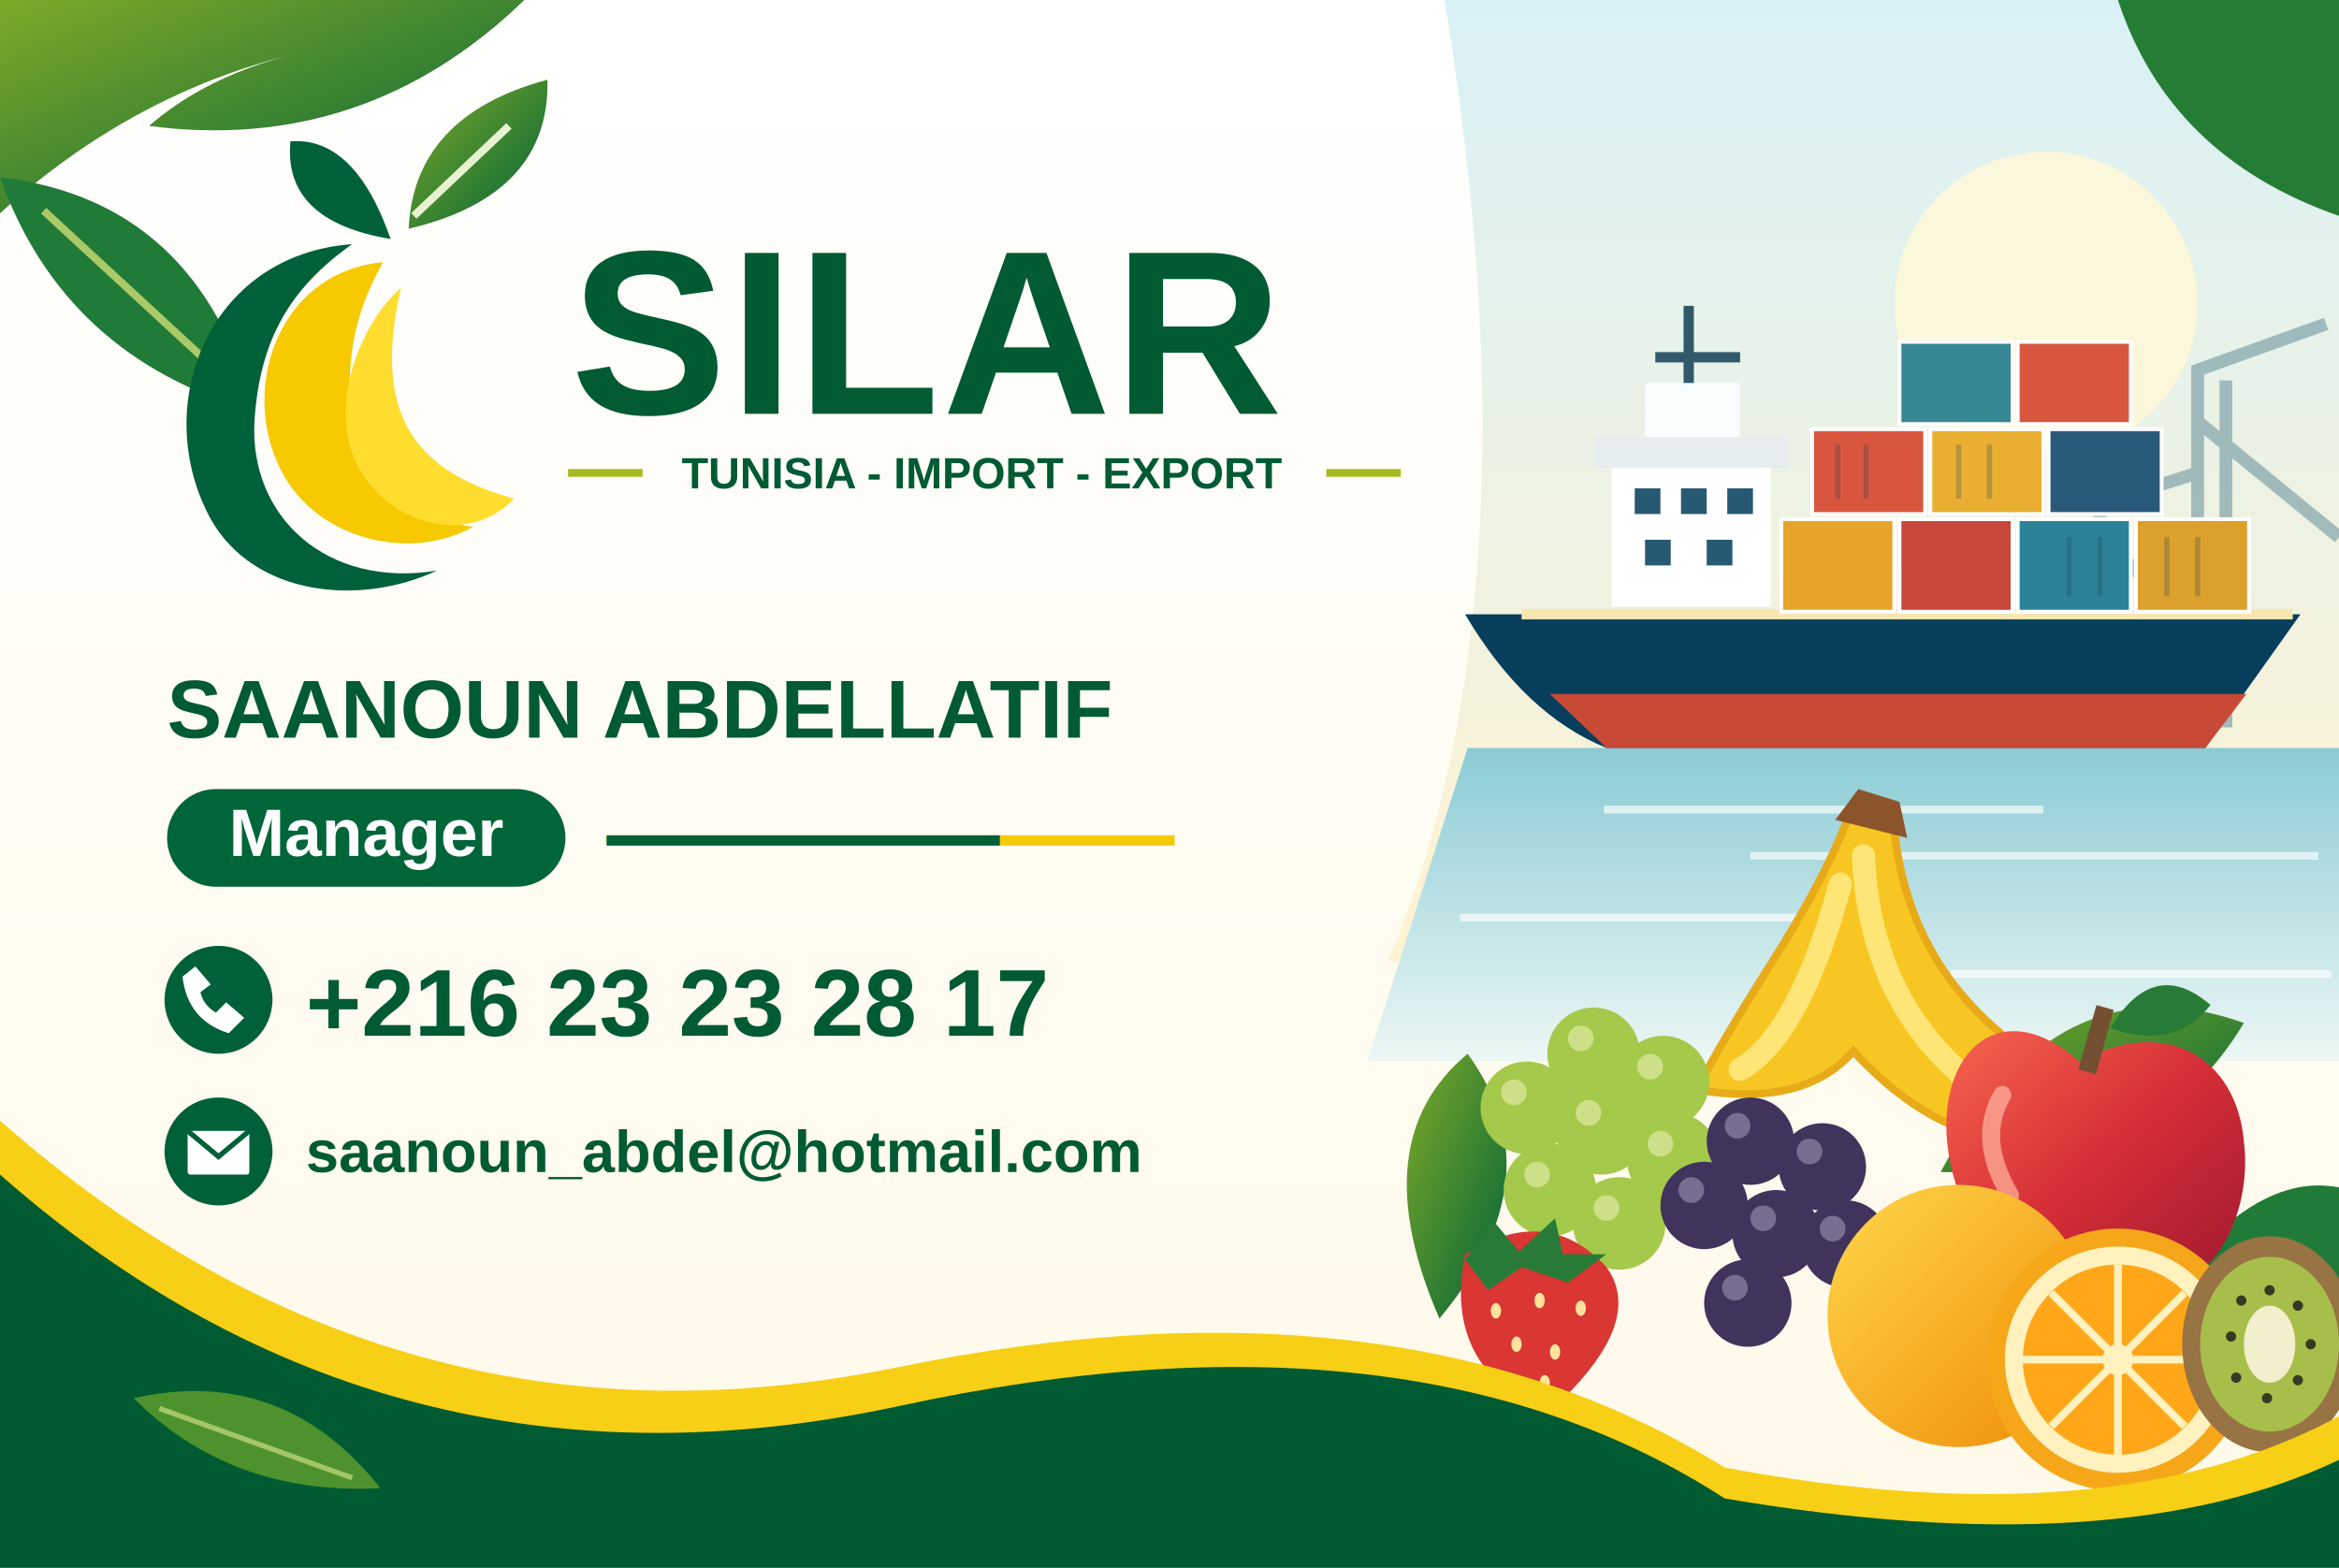
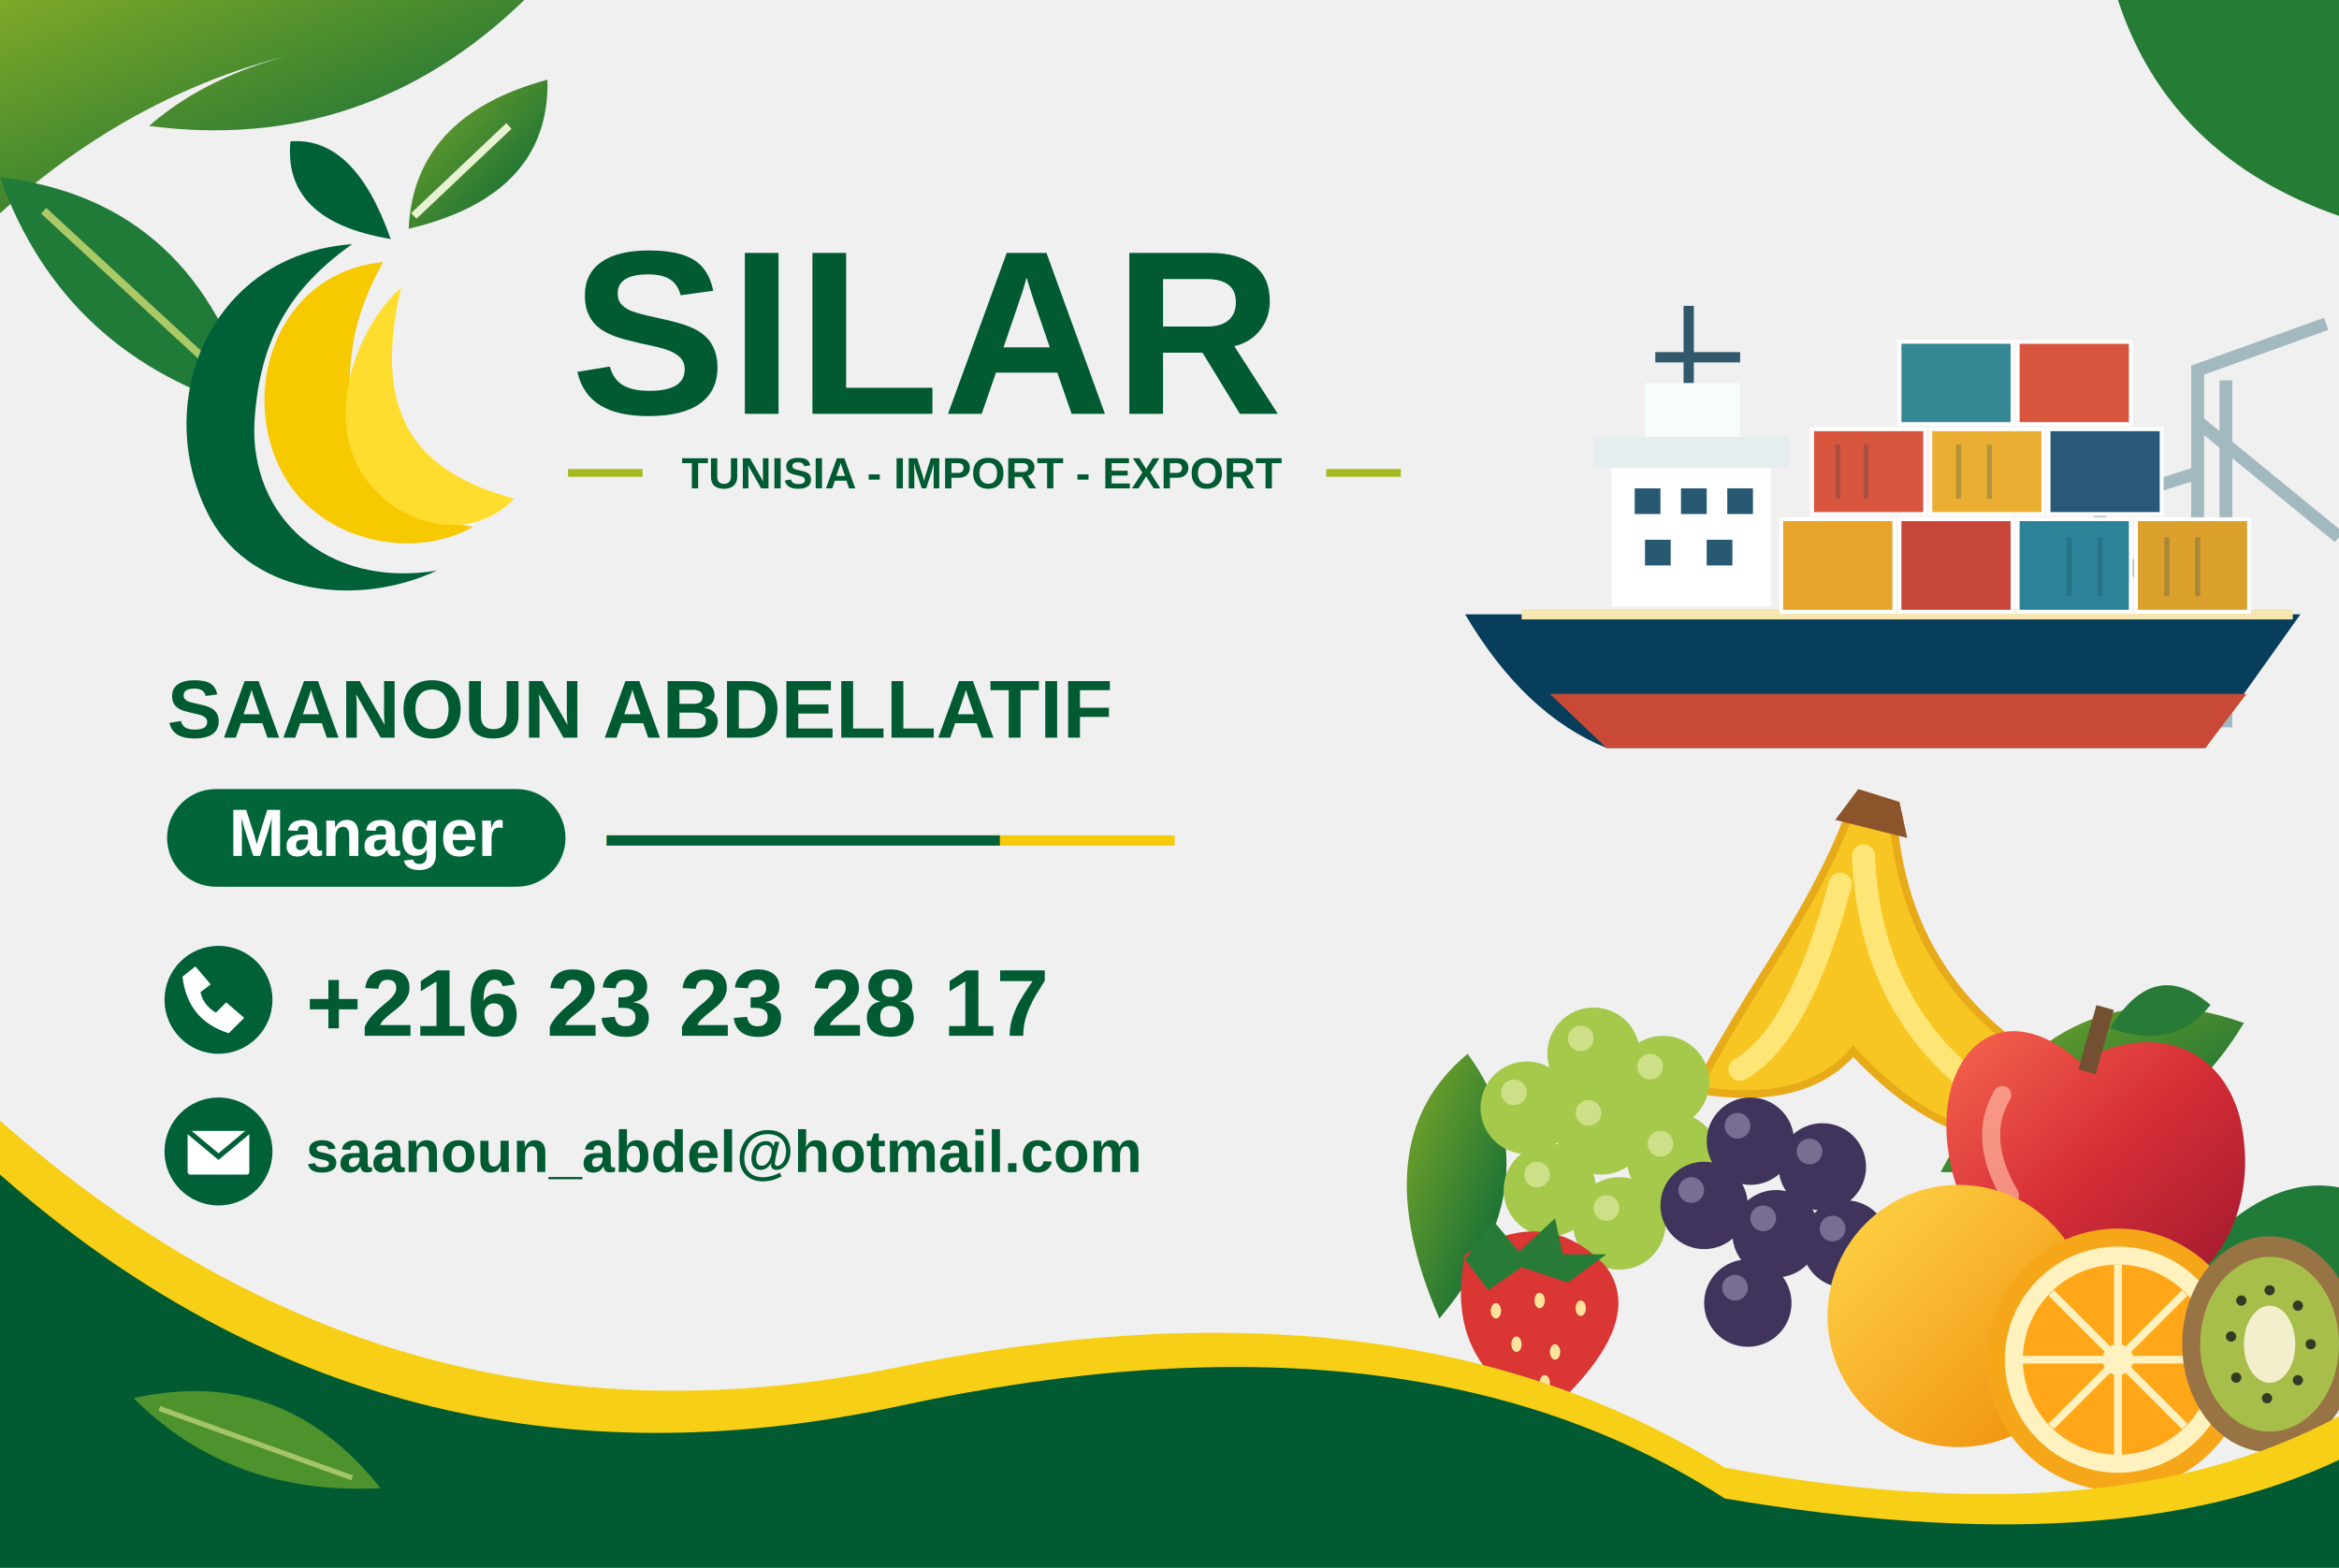
<svg xmlns="http://www.w3.org/2000/svg" width="91mm" height="61mm" viewBox="0 0 910 610">
  <defs>
-     <linearGradient id="paper" x2="0" y2="1">
-       <stop stop-color="#FFFFFF" />
-       <stop offset="1" stop-color="#FFF9E8" />
-     </linearGradient>
-     <linearGradient id="sky" x2="0" y2="1">
-       <stop stop-color="#D9F1F6" />
-       <stop offset="1" stop-color="#FFF3D2" />
-     </linearGradient>
-     <linearGradient id="sea" x2="0" y2="1">
-       <stop stop-color="#8BCBD5" />
-       <stop offset="1" stop-color="#ECF7F4" />
-     </linearGradient>
    <linearGradient id="orange" x2="1" y2="1">
      <stop stop-color="#FFD74A" />
      <stop offset="1" stop-color="#EF8A08" />
    </linearGradient>
    <linearGradient id="apple" x2="1" y2="1">
      <stop stop-color="#F6654E" />
      <stop offset=".5" stop-color="#D52E36" />
      <stop offset="1" stop-color="#9D1830" />
    </linearGradient>
    <linearGradient id="leaf" x2="1" y2="1">
      <stop stop-color="#7EA928" />
      <stop offset="1" stop-color="#006339" />
    </linearGradient>
    <g id="grape">
      <circle r="18" fill="#A4C94B" />
      <circle cx="-5" cy="-6" r="5" fill="#E5EDA7" opacity=".65" />
    </g>
    <g id="darkgrape">
      <circle r="17" fill="#40345C" />
      <circle cx="-5" cy="-6" r="5" fill="#9188A9" opacity=".7" />
    </g>
  </defs>
-   <rect width="910" height="610" fill="url(#paper)" />
-   <path d="M562 0H910V374H540Q600 232 562 0Z" fill="url(#sky)" />
-   <circle cx="796" cy="118" r="59" fill="#FFF8D8" opacity=".85" />
-   <path d="M571 291H910V413H532Z" fill="url(#sea)" />
-   <g stroke="#FFFFFF" stroke-width="3" opacity=".65">
-     <path d="M624 315H795M681 333H902M568 357H734M759 379H907" />
-   </g>
  <g fill="none" stroke="#628D99" stroke-width="5" opacity=".55">
    <path d="M855 284V144L905 126M855 164L910 209M866 148V283" />
    <path d="M817 284V196L855 184M817 208L852 243" />
  </g>
  <g>
    <path d="M570 239H895L858 291H625Q593 278 570 239Z" fill="#063E5B" />
    <path d="M603 270H874L858 291H625Z" fill="#C84A36" />
    <path d="M592 239H892" stroke="#F8E6B0" stroke-width="4" />
    <path d="M627 171H689V236H627Z" fill="#FFFFFF" />
    <path d="M620 170H696V182H620Z" fill="#E5EDEF" />
    <path d="M640 149H677V170H640Z" fill="#F7FCFC" />
    <path d="M657 119V149M677 139H644" stroke="#31596B" stroke-width="4" />
    <g fill="#275972">
      <path d="M636 190H646V200H636ZM654 190H664V200H654ZM672 190H682V200H672Z" />
      <path d="M640 210H650V220H640ZM664 210H674V220H664Z" />
    </g>
    <g stroke="#FFFFFF" stroke-width="1.5">
      <path d="M693 202H737V238H693Z" fill="#E6A52A" />
      <path d="M739 202H783V238H739Z" fill="#C7473A" />
      <path d="M785 202H829V238H785Z" fill="#2C8397" />
      <path d="M831 202H875V238H831Z" fill="#DCA02D" />
      <path d="M705 167H749V200H705Z" fill="#D9563E" />
      <path d="M751 167H795V200H751Z" fill="#EAAF32" />
      <path d="M797 167H841V200H797Z" fill="#295979" />
      <path d="M739 133H783V165H739Z" fill="#368994" />
      <path d="M785 133H829V165H785Z" fill="#D9563E" />
    </g>
    <g stroke="#173E52" stroke-width="2" opacity=".25">
      <path d="M715 173V194M726 173V194M762 173V194M774 173V194                M805 209V232M817 209V232M843 209V232M855 209V232" />
    </g>
  </g>
  <path d="M0 0H204Q142 60 58 49Q90 21 149 15Q65 24 0 83Z" fill="url(#leaf)" />
  <path d="M0 69Q77 78 99 160Q25 139 0 69Z" fill="#207A38" />
  <path d="M17 82L82 142" stroke="#ABC967" stroke-width="3" />
  <path d="M910 0H824Q844 61 910 84Z" fill="#247C35" />
  <g transform="translate(68 92)">
    <path d="M69 3C13 7-10 66 14 110C31 140 72 144 102 130              C59 137 29 109 31 72C33 40 45 20 69 3Z" fill="#006139" />
    <path d="M81 10C39 14 24 62 43 94C58 119 93 126 116 113              C85 108 67 88 68 59C68 37 74 23 81 10Z" fill="#F6C900" />
    <path d="M88 20C77 68 92 91 132 102C114 121 83 112 71 89              C59 65 73 33 88 20Z" fill="#FFDD2E" />
    <path d="M84 1Q70-39 45-37Q42-6 84 1Z" fill="#006139" />
    <path d="M91-3Q93-47 145-61Q146-16 91-3Z" fill="url(#leaf)" />
    <path d="M93-8L130-43" stroke="#E7F2D1" stroke-width="3" />
  </g>
  <g font-family="Arial, Helvetica, sans-serif" fill="#005B32">
    <text x="222" y="161" font-size="91" font-weight="900" letter-spacing="1">SILAR</text>
    <path d="M221 184H250M516 184H545" stroke="#A4B920" stroke-width="3" />
    <text x="382" y="190" text-anchor="middle" font-size="17" font-weight="700">TUNISIA - IMPORT - EXPORT</text>
    <text x="65" y="287" font-size="32" font-weight="800" textLength="422" lengthAdjust="spacingAndGlyphs">SAANOUN ABDELLATIF</text>
    <rect x="65" y="307" width="155" height="38" rx="19" fill="#006539" />
    <text x="142.5" y="333" text-anchor="middle" font-size="26" font-weight="700" fill="#FFFFFF">Manager</text>
    <path d="M236 327H457" stroke="#F4CA0B" stroke-width="4" />
    <path d="M236 327H389" stroke="#006139" stroke-width="4" />
    <circle cx="85" cy="389" r="21" fill="#006139" />
    <path d="M76 376L71 380Q73 397 89 402L95 396L88 390L84 394              Q79 391 78 386L82 383Z" fill="#FFFFFF" />
    <text x="119" y="403" font-size="37" font-weight="800">+216 23 23 28 17</text>
    <circle cx="85" cy="448" r="21" fill="#006139" />
    <rect x="73" y="440" width="24" height="17" rx="1" fill="#FFFFFF" />
    <path d="M73 440L85 450L97 440" fill="none" stroke="#006139" stroke-width="2" />
    <text x="119" y="456" font-size="23" font-weight="600" textLength="353" lengthAdjust="spacingAndGlyphs">saanoun_abdel@hotmail.com</text>
  </g>
  <g>
    <path d="M560 513Q530 444 571 410Q606 458 560 513Z" fill="url(#leaf)" />
    <path d="M755 456Q800 372 873 398Q837 458 755 456Z" fill="url(#leaf)" />
    <path d="M836 512Q874 455 910 462V539Z" fill="#217B38" />
    <path d="M689 375Q710 342 719 318L737 323              Q745 398 826 429Q773 465 721 409Q702 431 660 424              Q670 405 689 375Z" fill="#F7C622" stroke="#E7AA19" stroke-width="3" />
    <path d="M725 333Q728 403 788 435M716 344Q700 403 677 416" fill="none" stroke="#FFE575" stroke-width="9" stroke-linecap="round" />
    <path d="M714 319L723 307L739 312L742 326Z" fill="#8C542A" />
    <path d="M809 413C774 382 747 417 761 461              C771 500 807 515 826 495C856 513 877 476 873 444              C870 411 842 395 809 413Z" fill="url(#apple)" />
    <path d="M812 417L819 392" stroke="#735032" stroke-width="7" />
    <path d="M821 400Q838 372 860 391Q846 409 821 400Z" fill="#277B36" />
    <path d="M779 426Q769 443 782 465" fill="none" stroke="#FFB7A1" stroke-width="7" stroke-linecap="round" opacity=".7" />
    <g>
      <use href="#grape" x="620" y="410" />
      <use href="#grape" x="647" y="421" />
      <use href="#grape" x="594" y="431" />
      <use href="#grape" x="623" y="439" />
      <use href="#grape" x="651" y="451" />
      <use href="#grape" x="603" y="463" />
      <use href="#grape" x="630" y="476" />
    </g>
    <g>
      <use href="#darkgrape" x="681" y="444" />
      <use href="#darkgrape" x="709" y="454" />
      <use href="#darkgrape" x="663" y="469" />
      <use href="#darkgrape" x="691" y="480" />
      <use href="#darkgrape" x="718" y="484" />
      <use href="#darkgrape" x="680" y="507" />
    </g>
    <circle cx="762" cy="512" r="51" fill="url(#orange)" />
    <circle cx="824" cy="529" r="51" fill="#F6A719" />
    <circle cx="824" cy="529" r="44" fill="#FFF2BF" />
    <circle cx="824" cy="529" r="37" fill="#FFA719" />
    <g stroke="#FFF2BF" stroke-width="3">
      <path d="M824 492V566M787 529H861M798 503L850 555M798 555L850 503" />
    </g>
    <circle cx="824" cy="529" r="6" fill="#FFF2BF" />
    <ellipse cx="883" cy="523" rx="34" ry="42" fill="#987343" />
    <ellipse cx="883" cy="523" rx="27" ry="34" fill="#A8BE4B" />
    <ellipse cx="883" cy="523" rx="10" ry="15" fill="#F3EFCD" />
    <g fill="#343B25">
      <circle cx="872" cy="506" r="2" />
      <circle cx="883" cy="502" r="2" />
      <circle cx="894" cy="508" r="2" />
      <circle cx="899" cy="523" r="2" />
      <circle cx="894" cy="537" r="2" />
      <circle cx="882" cy="544" r="2" />
      <circle cx="870" cy="536" r="2" />
      <circle cx="868" cy="520" r="2" />
    </g>
    <path d="M570 488Q602 468 625 493Q641 515 602 550              Q561 532 570 488Z" fill="#D93634" />
    <path d="M570 490L581 475L591 487L605 474L608 488L625 488              L610 499L592 493L579 502Z" fill="#287B36" />
    <g fill="#FFE29C">
      <ellipse cx="582" cy="510" rx="2" ry="3" />
      <ellipse cx="599" cy="506" rx="2" ry="3" />
      <ellipse cx="615" cy="509" rx="2" ry="3" />
      <ellipse cx="590" cy="523" rx="2" ry="3" />
      <ellipse cx="605" cy="526" rx="2" ry="3" />
      <ellipse cx="601" cy="538" rx="2" ry="3" />
    </g>
  </g>
  <path d="M0 436Q154 572 349 532T671 571Q821 599 910 551V610H0Z" fill="#F7CF16" />
  <path d="M0 457Q151 590 350 547T671 583Q824 609 910 568V610H0Z" fill="#005B32" />
  <path d="M52 544Q110 531 148 579Q90 582 52 544Z" fill="#4E922E" />
  <path d="M62 548L137 575" stroke="#A4C667" stroke-width="2" />
</svg>
